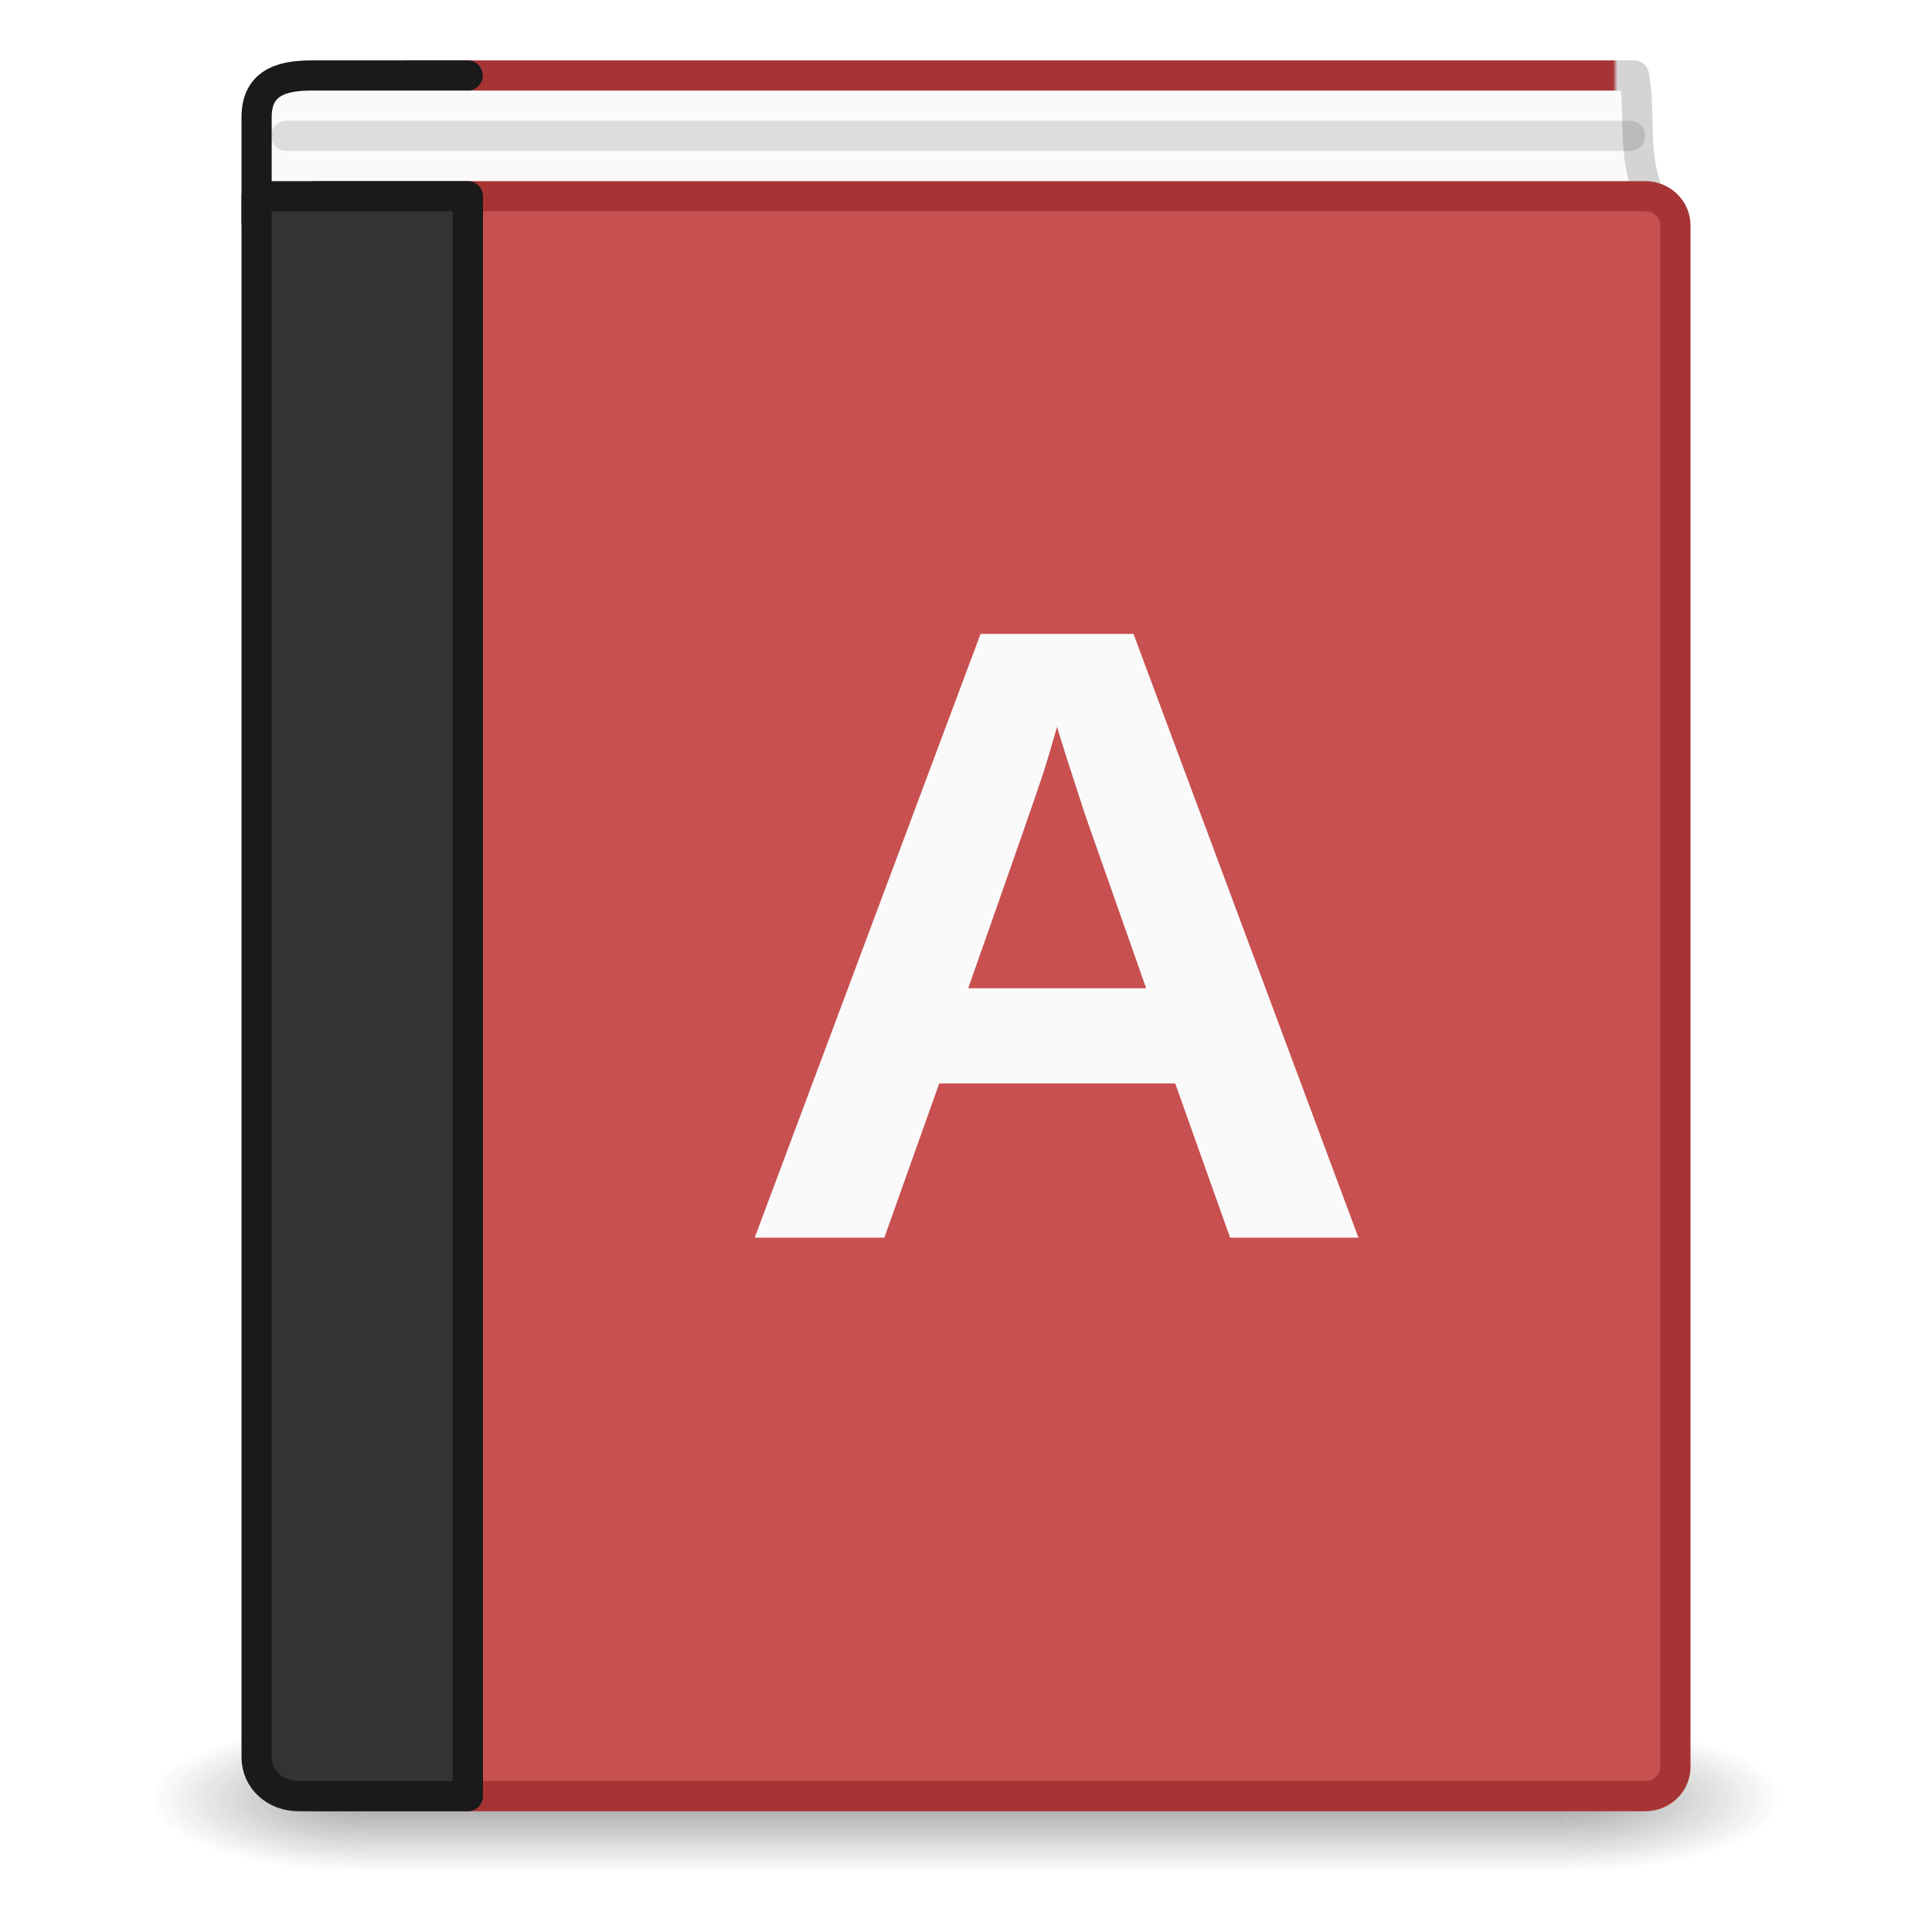
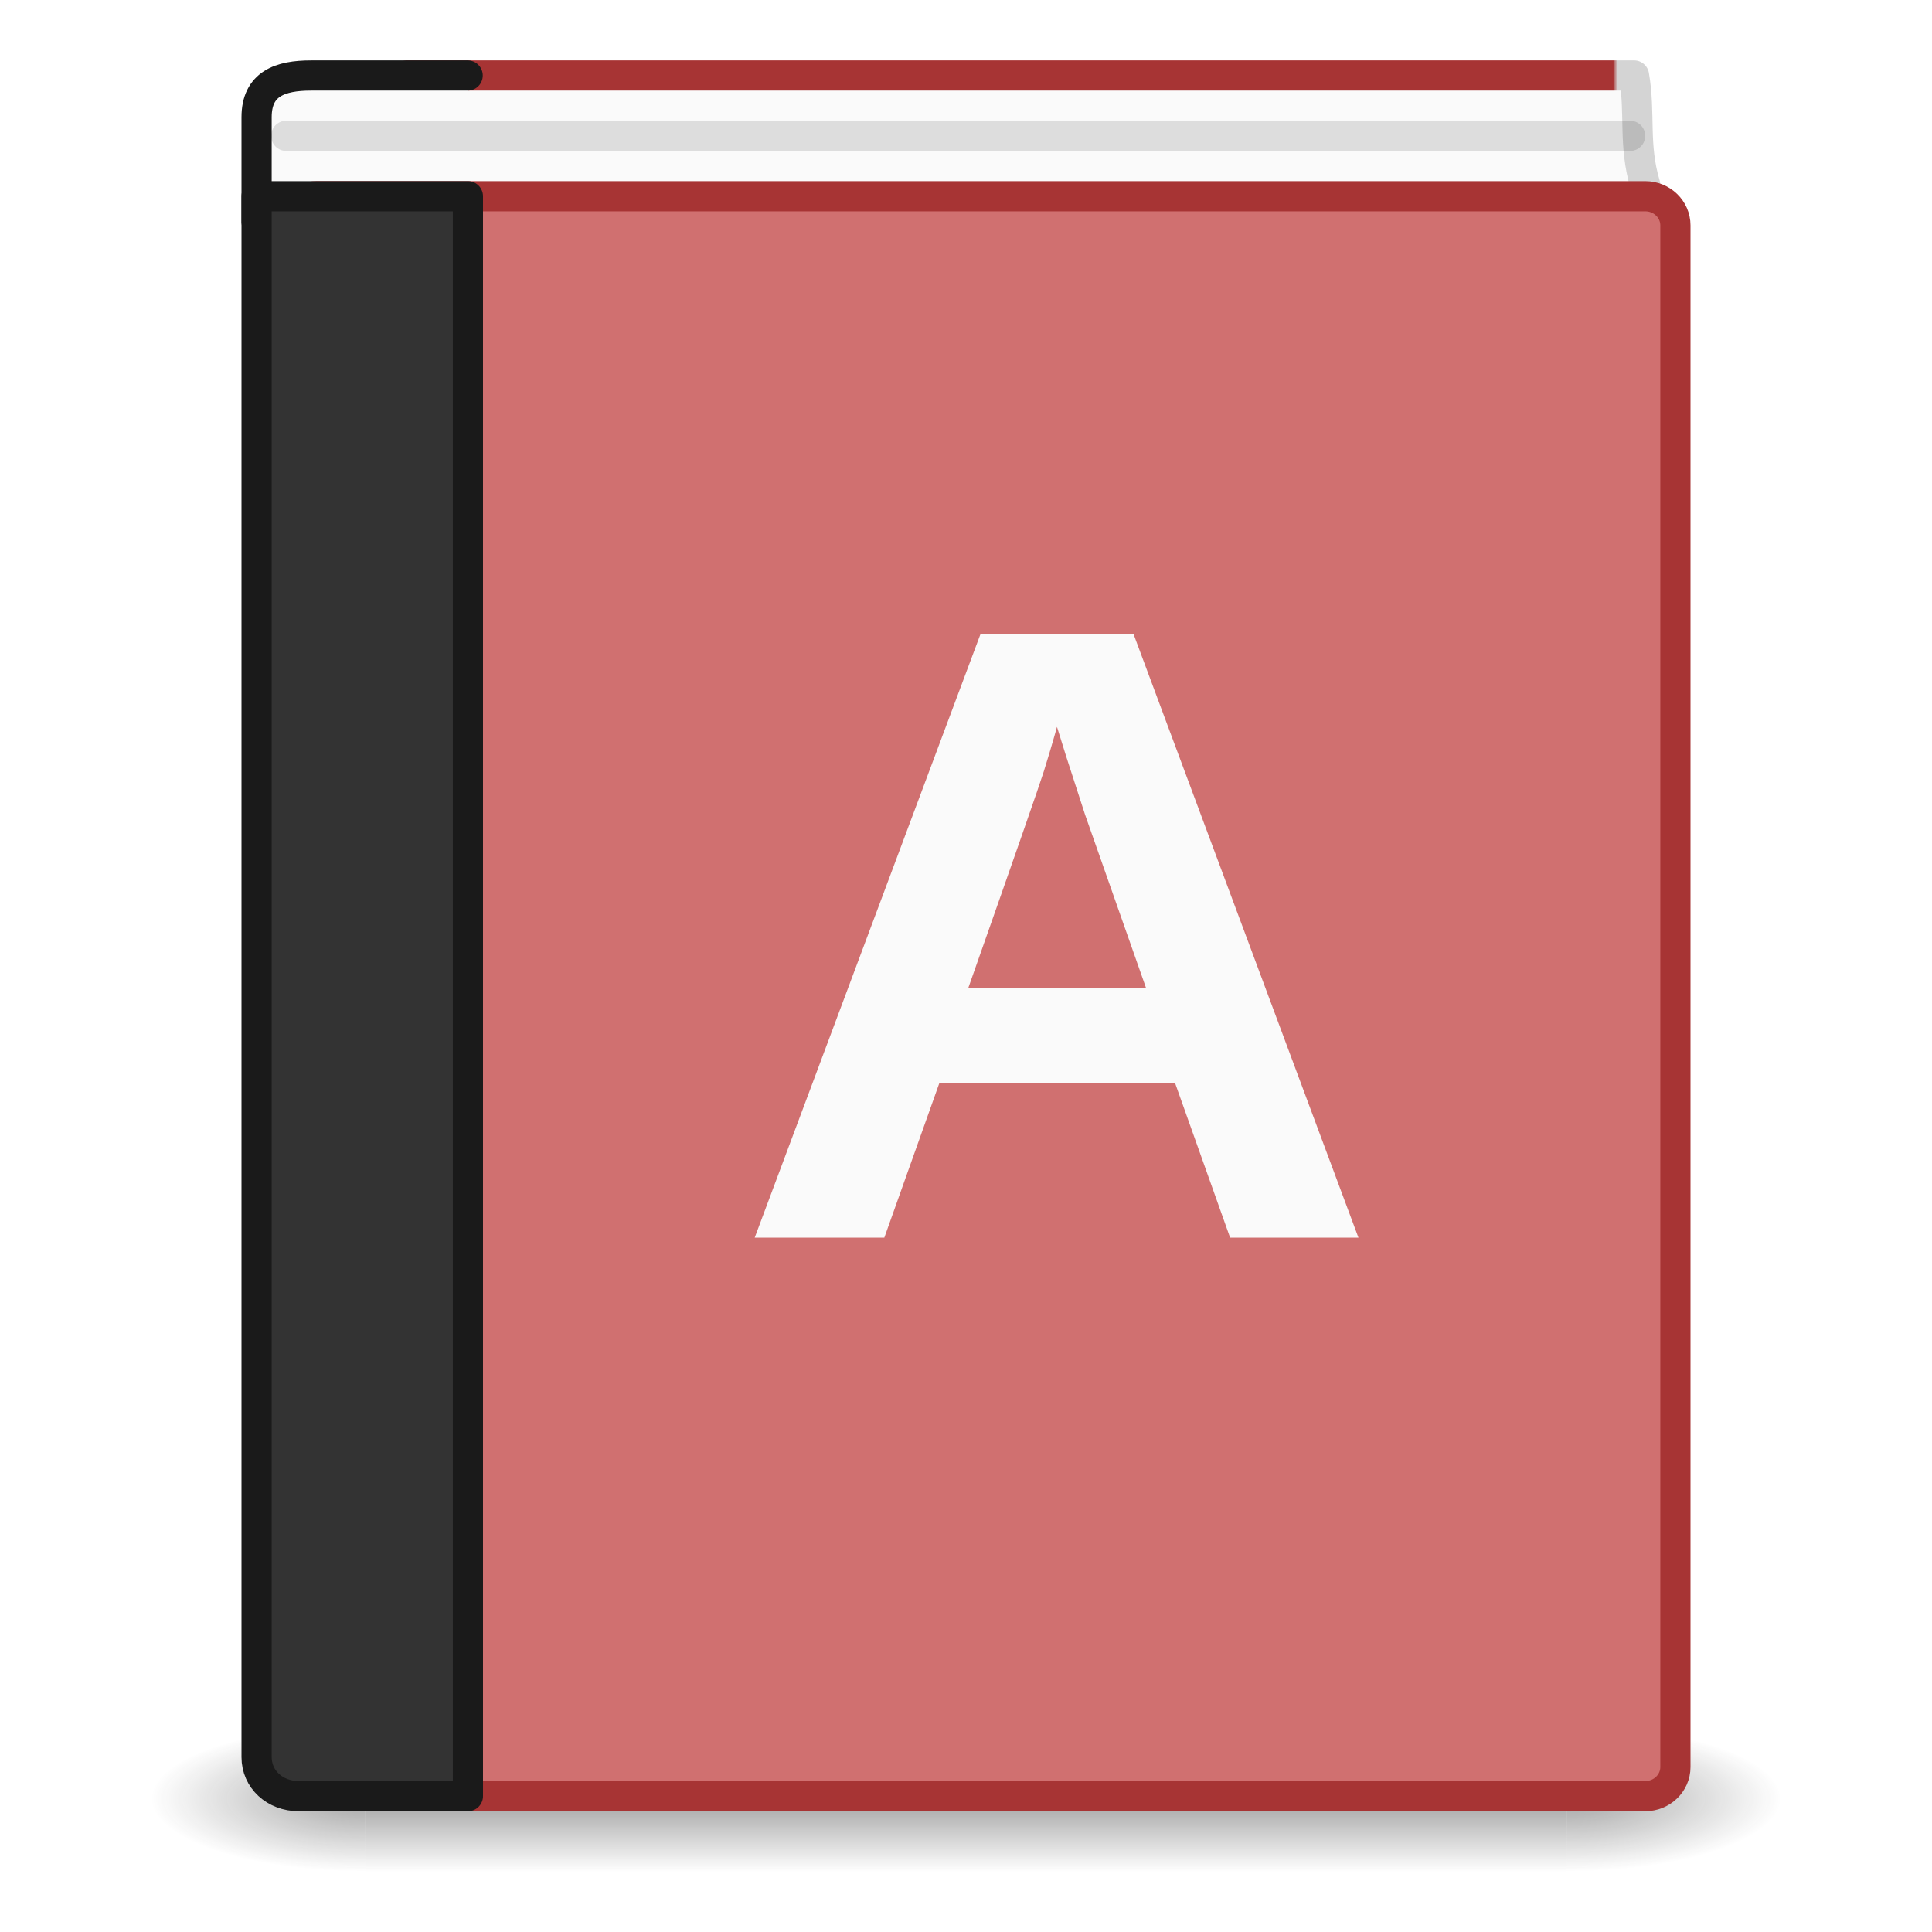
<svg xmlns="http://www.w3.org/2000/svg" xmlns:xlink="http://www.w3.org/1999/xlink" width="64" height="64" viewBox="0 0 64 64" id="svg2" version="1.1">
  <defs id="defs4">
    <linearGradient id="linearGradient5283">
      <stop id="stop5285" style="stop-color:#333333;stop-opacity:1" offset="0" />
      <stop id="stop5287" style="stop-color:#4d4d4d;stop-opacity:1" offset="1" />
    </linearGradient>
    <linearGradient id="linearGradient5273">
      <stop id="stop5275" style="stop-color:#666666;stop-opacity:1" offset="0" />
      <stop id="stop5277" style="stop-color:#4d4d4d;stop-opacity:1" offset="0.262" />
      <stop id="stop5279" style="stop-color:#333333;stop-opacity:1" offset="0.705" />
      <stop id="stop5281" style="stop-color:#333333;stop-opacity:1" offset="1" />
    </linearGradient>
    <linearGradient id="linearGradient5267">
      <stop id="stop5269" style="stop-color:#333333;stop-opacity:1" offset="0" />
      <stop id="stop5271" style="stop-color:#4d4d4d;stop-opacity:1" offset="1" />
    </linearGradient>
    <linearGradient gradientTransform="matrix(1.216216,0,0,1.378378,2.810813,-0.08106608)" gradientUnits="userSpaceOnUse" xlink:href="#linearGradient3731" id="linearGradient3142" y2="43" x2="24" y1="5" x1="24" />
    <linearGradient id="linearGradient3731">
      <stop offset="0" style="stop-color:#ffffff;stop-opacity:1" id="stop3733" />
      <stop offset="0.027" style="stop-color:#ffffff;stop-opacity:0.235" id="stop3735" />
      <stop offset="0.974" style="stop-color:#ffffff;stop-opacity:0.157" id="stop3737" />
      <stop offset="1" style="stop-color:#ffffff;stop-opacity:0.392" id="stop3739" />
    </linearGradient>
    <radialGradient gradientTransform="matrix(2.7199858e-8,3.175909,-3.46116,-5.8512376e-8,65.04615,-16.51396)" gradientUnits="userSpaceOnUse" xlink:href="#linearGradient5273" id="radialGradient3145" fy="8.45" fx="7.496" r="20" cy="8.45" cx="7.496" />
    <linearGradient gradientTransform="matrix(1.4,0,0,1.358974,2.200001,0.3846162)" gradientUnits="userSpaceOnUse" xlink:href="#linearGradient5267" id="linearGradient3147" y2="3.899" x2="24" y1="44" x1="24" />
    <linearGradient id="linearGradient8967">
      <stop offset="0" style="stop-color:#ff8c82;stop-opacity:1" id="stop8969" />
      <stop offset="1" style="stop-color:#c6262e;stop-opacity:1" id="stop8971" />
    </linearGradient>
    <linearGradient gradientTransform="matrix(0.9486455,0,0,0.9533164,2.143338,1.800273)" gradientUnits="userSpaceOnUse" xlink:href="#linearGradient3319" id="linearGradient3153" y2="60.876" x2="32.256" y1="4.683" x1="32.256" />
    <linearGradient id="linearGradient3319">
      <stop offset="0" style="stop-color:#ed5353;stop-opacity:1" id="stop3321" />
      <stop offset="1" style="stop-color:#a10705;stop-opacity:1" id="stop3323" />
    </linearGradient>
    <linearGradient gradientTransform="matrix(1.398576,0,0,0.1282026,2.20676,1.923137)" gradientUnits="userSpaceOnUse" xlink:href="#linearGradient5283" id="linearGradient3158" y2="3.899" x2="24" y1="44" x1="24" />
    <linearGradient id="linearGradient4652">
      <stop offset="0" style="stop-color:#a73434;stop-opacity:1" id="stop4654" />
      <stop offset="0.96" style="stop-color:#a73434;stop-opacity:1" id="stop4656" />
      <stop offset="0.963" style="stop-color:#d4d4d4;stop-opacity:1" id="stop4658" />
      <stop offset="1" style="stop-color:#d4d4d4;stop-opacity:1" id="stop4660" />
    </linearGradient>
    <linearGradient gradientTransform="matrix(0.9623685,0,0,0.9944434,2.522188,1.765765)" gradientUnits="userSpaceOnUse" xlink:href="#linearGradient4652" id="linearGradient4221" y2="0.065" x2="54.887" y1="0.065" x1="5.212" />
    <radialGradient gradientTransform="matrix(2.003784,0,0,1.4,27.98813,-17.4)" gradientUnits="userSpaceOnUse" xlink:href="#linearGradient3688-166-749" id="radialGradient2873-966-168" fy="43.5" fx="4.993" r="2.5" cy="43.5" cx="4.993" />
    <linearGradient id="linearGradient3688-166-749">
      <stop offset="0" style="stop-color:#181818;stop-opacity:1" id="stop2883" />
      <stop offset="1" style="stop-color:#181818;stop-opacity:0" id="stop2885" />
    </linearGradient>
    <radialGradient gradientTransform="matrix(2.003784,0,0,1.4,-20.01187,-104.4)" gradientUnits="userSpaceOnUse" xlink:href="#linearGradient3688-166-749" id="radialGradient2875-742-326" fy="43.5" fx="4.993" r="2.5" cy="43.5" cx="4.993" />
    <linearGradient gradientUnits="userSpaceOnUse" xlink:href="#linearGradient3702-501-757" id="linearGradient2877-634-617" y2="39.999" x2="25.058" y1="47.028" x1="25.058" />
    <linearGradient id="linearGradient3702-501-757">
      <stop offset="0" style="stop-color:#181818;stop-opacity:0" id="stop2895" />
      <stop offset="0.5" style="stop-color:#181818;stop-opacity:1" id="stop2897" />
      <stop offset="1" style="stop-color:#181818;stop-opacity:0" id="stop2899" />
    </linearGradient>
    <radialGradient gradientTransform="matrix(0,2.717046,-3.359723,0,61.2475,-82.23024)" gradientUnits="userSpaceOnUse" xlink:href="#linearGradient8967" id="radialGradient3831" fy="8.557" fx="32.5" r="23.5" cy="8.557" cx="32.5" />
  </defs>
  <g transform="matrix(1.35,0,0,0.5374854,-0.4000007,36.7382)" id="g2036" style="display:inline">
    <g transform="matrix(1.052632,0,0,1.285713,-1.263158,-13.42854)" id="g3712" style="opacity:0.4">
      <rect width="5" height="7" x="38" y="40" id="rect2801" style="fill:url(#radialGradient2873-966-168);fill-opacity:1;stroke:none" />
      <rect width="5" height="7" x="-10" y="-47" transform="scale(-1,-1)" id="rect3696" style="fill:url(#radialGradient2875-742-326);fill-opacity:1;stroke:none" />
      <rect width="28" height="7" x="10" y="40" id="rect3700" style="fill:url(#linearGradient2877-634-617);fill-opacity:1;stroke:none" />
    </g>
  </g>
  <path d="M 54.498,6.116 C 54.101,4.797 54.348,3.758 54.129,2.5 l -40.629,0 0.24,3.993" id="path2723" style="display:inline;fill:#fafafa;fill-opacity:1;stroke:url(#linearGradient4221);stroke-width:1;stroke-linecap:round;stroke-linejoin:round;stroke-miterlimit:0;stroke-dasharray:none;stroke-dashoffset:0;stroke-opacity:1" />
  <path d="m 15.493,7.5 -5.594,0 c -0.798,0 -1.399,-0.053 -1.399,-0.122 l 0,-3.495 c 0,-1.11 0.782,-1.382 1.805,-1.382 l 5.187,0" id="rect5505-21-3-9" style="color:#000000;display:inline;overflow:visible;visibility:visible;fill:#fafafa;fill-opacity:1;fill-rule:nonzero;stroke:#1a1a1a;stroke-width:1;stroke-linecap:round;stroke-linejoin:round;stroke-miterlimit:4;stroke-dasharray:none;stroke-dashoffset:0;stroke-opacity:1;marker:none;enable-background:accumulate" />
-   <rect width="46" height="53" rx="1" ry="0.964" x="9.5" y="6.5" id="rect2719" style="display:inline;fill:#c85050;fill-opacity:1;stroke:#a73434;stroke-width:1;stroke-linecap:round;stroke-linejoin:round;stroke-miterlimit:0;stroke-dasharray:none;stroke-dashoffset:0;stroke-opacity:1" />
+   <rect width="46" height="53" rx="1" ry="0.964" x="9.5" y="6.5" id="rect2719" style="display:inline;fill:#d07070;fill-opacity:1;stroke:#a73434;stroke-width:1;stroke-linecap:round;stroke-linejoin:round;stroke-miterlimit:0;stroke-dasharray:none;stroke-dashoffset:0;stroke-opacity:1" />
  <path d="m 15.5,6.5 c 0,0 0,36.853 0,53 l -5.6,0 c -0.799,0 -1.4,-0.561 -1.4,-1.293 l 0,-51.707 z" id="rect5505-21-3" style="color:#000000;display:inline;overflow:visible;visibility:visible;fill:#333333;fill-opacity:1;fill-rule:nonzero;stroke:#1a1a1a;stroke-width:1;stroke-linecap:round;stroke-linejoin:round;stroke-miterlimit:4;stroke-dasharray:none;stroke-dashoffset:0;stroke-opacity:1;marker:none;enable-background:accumulate" />
  <g style="font-style:normal;font-weight:normal;font-size:25px;line-height:125%;font-family:sans-serif;letter-spacing:0px;word-spacing:0px;fill:#fafafa;fill-opacity:1;stroke:none;stroke-width:1px;stroke-linecap:butt;stroke-linejoin:miter;stroke-opacity:1" id="text4740" transform="matrix(1.084028,0,0,1.0571,-52.34275,1.319168)">
    <path d="m 85.876,37.537 -1.678,-4.834 -7.211,0 -1.678,4.834 -3.961,0 6.902,-18.92 4.673,0 6.875,18.92 -3.921,0 z m -5.291,-16.006 -0.081,0.295 q -0.134,0.483 -0.322,1.101 -0.188,0.618 -2.31,6.794 l 5.438,0 -1.866,-5.438 -0.577,-1.826 -0.282,-0.927 z" style="font-style:normal;font-variant:normal;font-weight:bold;font-stretch:normal;font-size:27.5px;font-family:sans-serif;-inkscape-font-specification:'sans-serif Bold';fill:#fafafa" id="path4745" />
  </g>
  <path style="opacity:0.118;fill:none;fill-rule:evenodd;stroke:#000000;stroke-width:1px;stroke-linecap:round;stroke-linejoin:round;stroke-opacity:1" d="M 9.482,4.5 H 54 Z" id="path4258" />
</svg>
